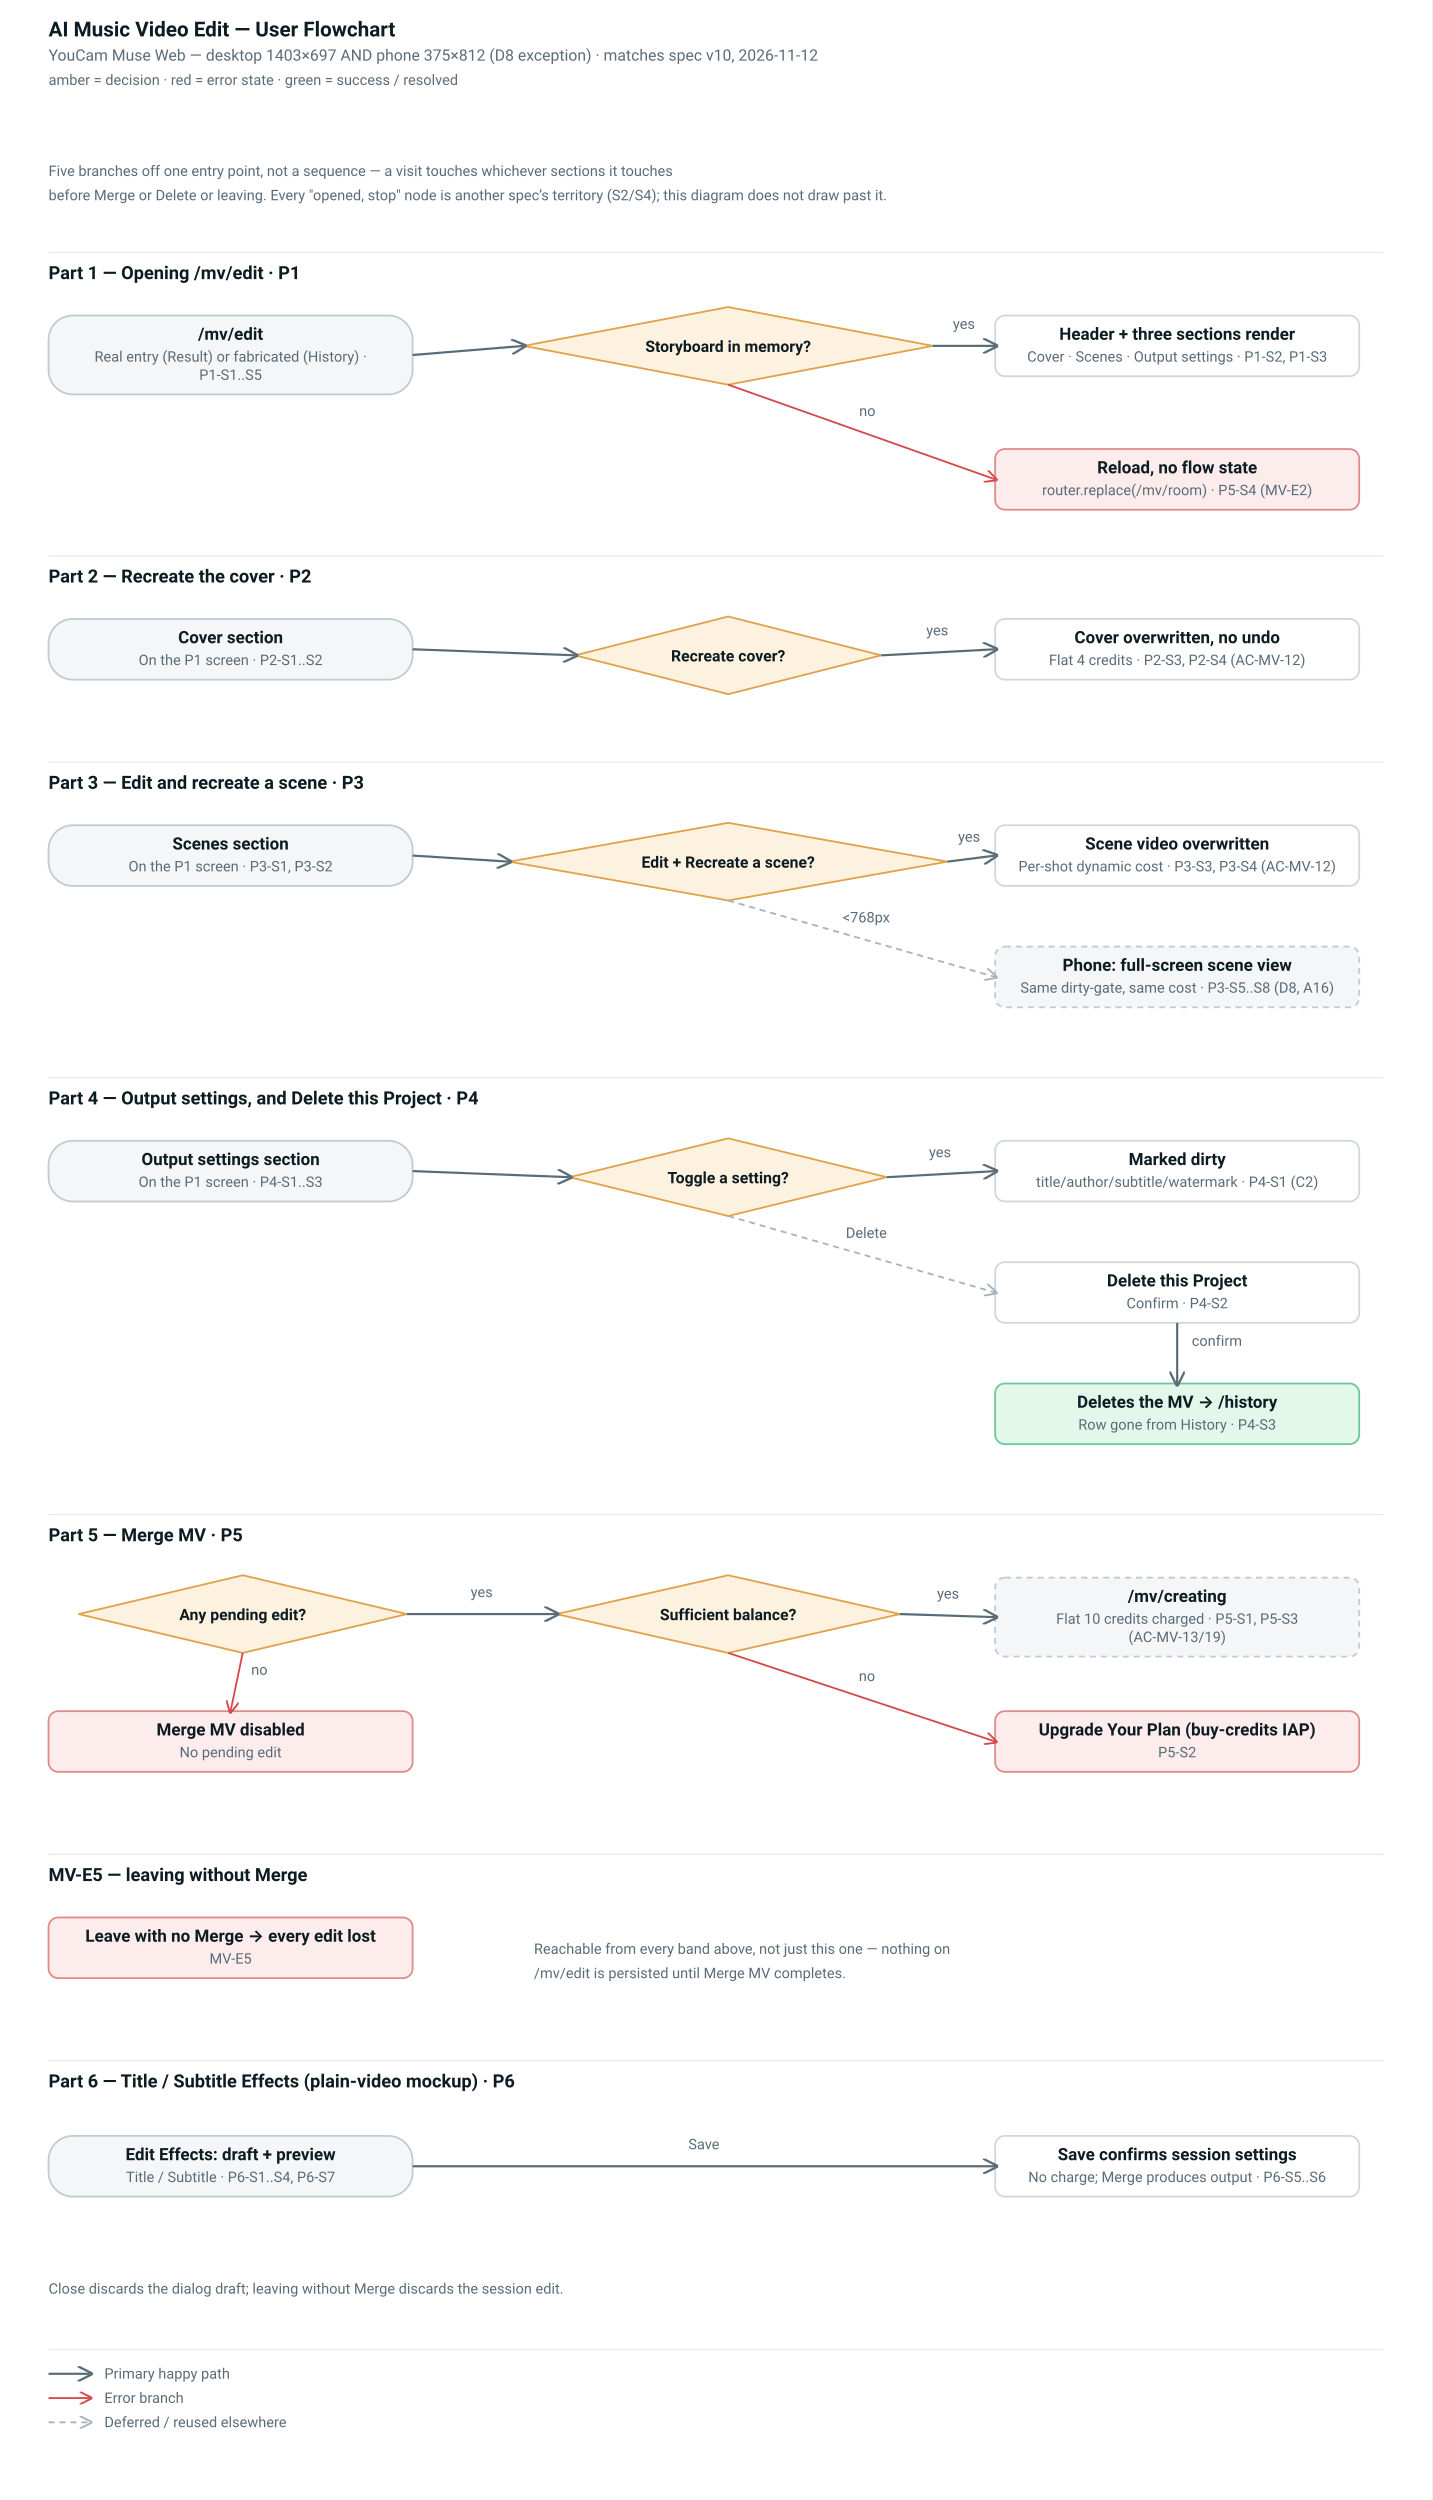
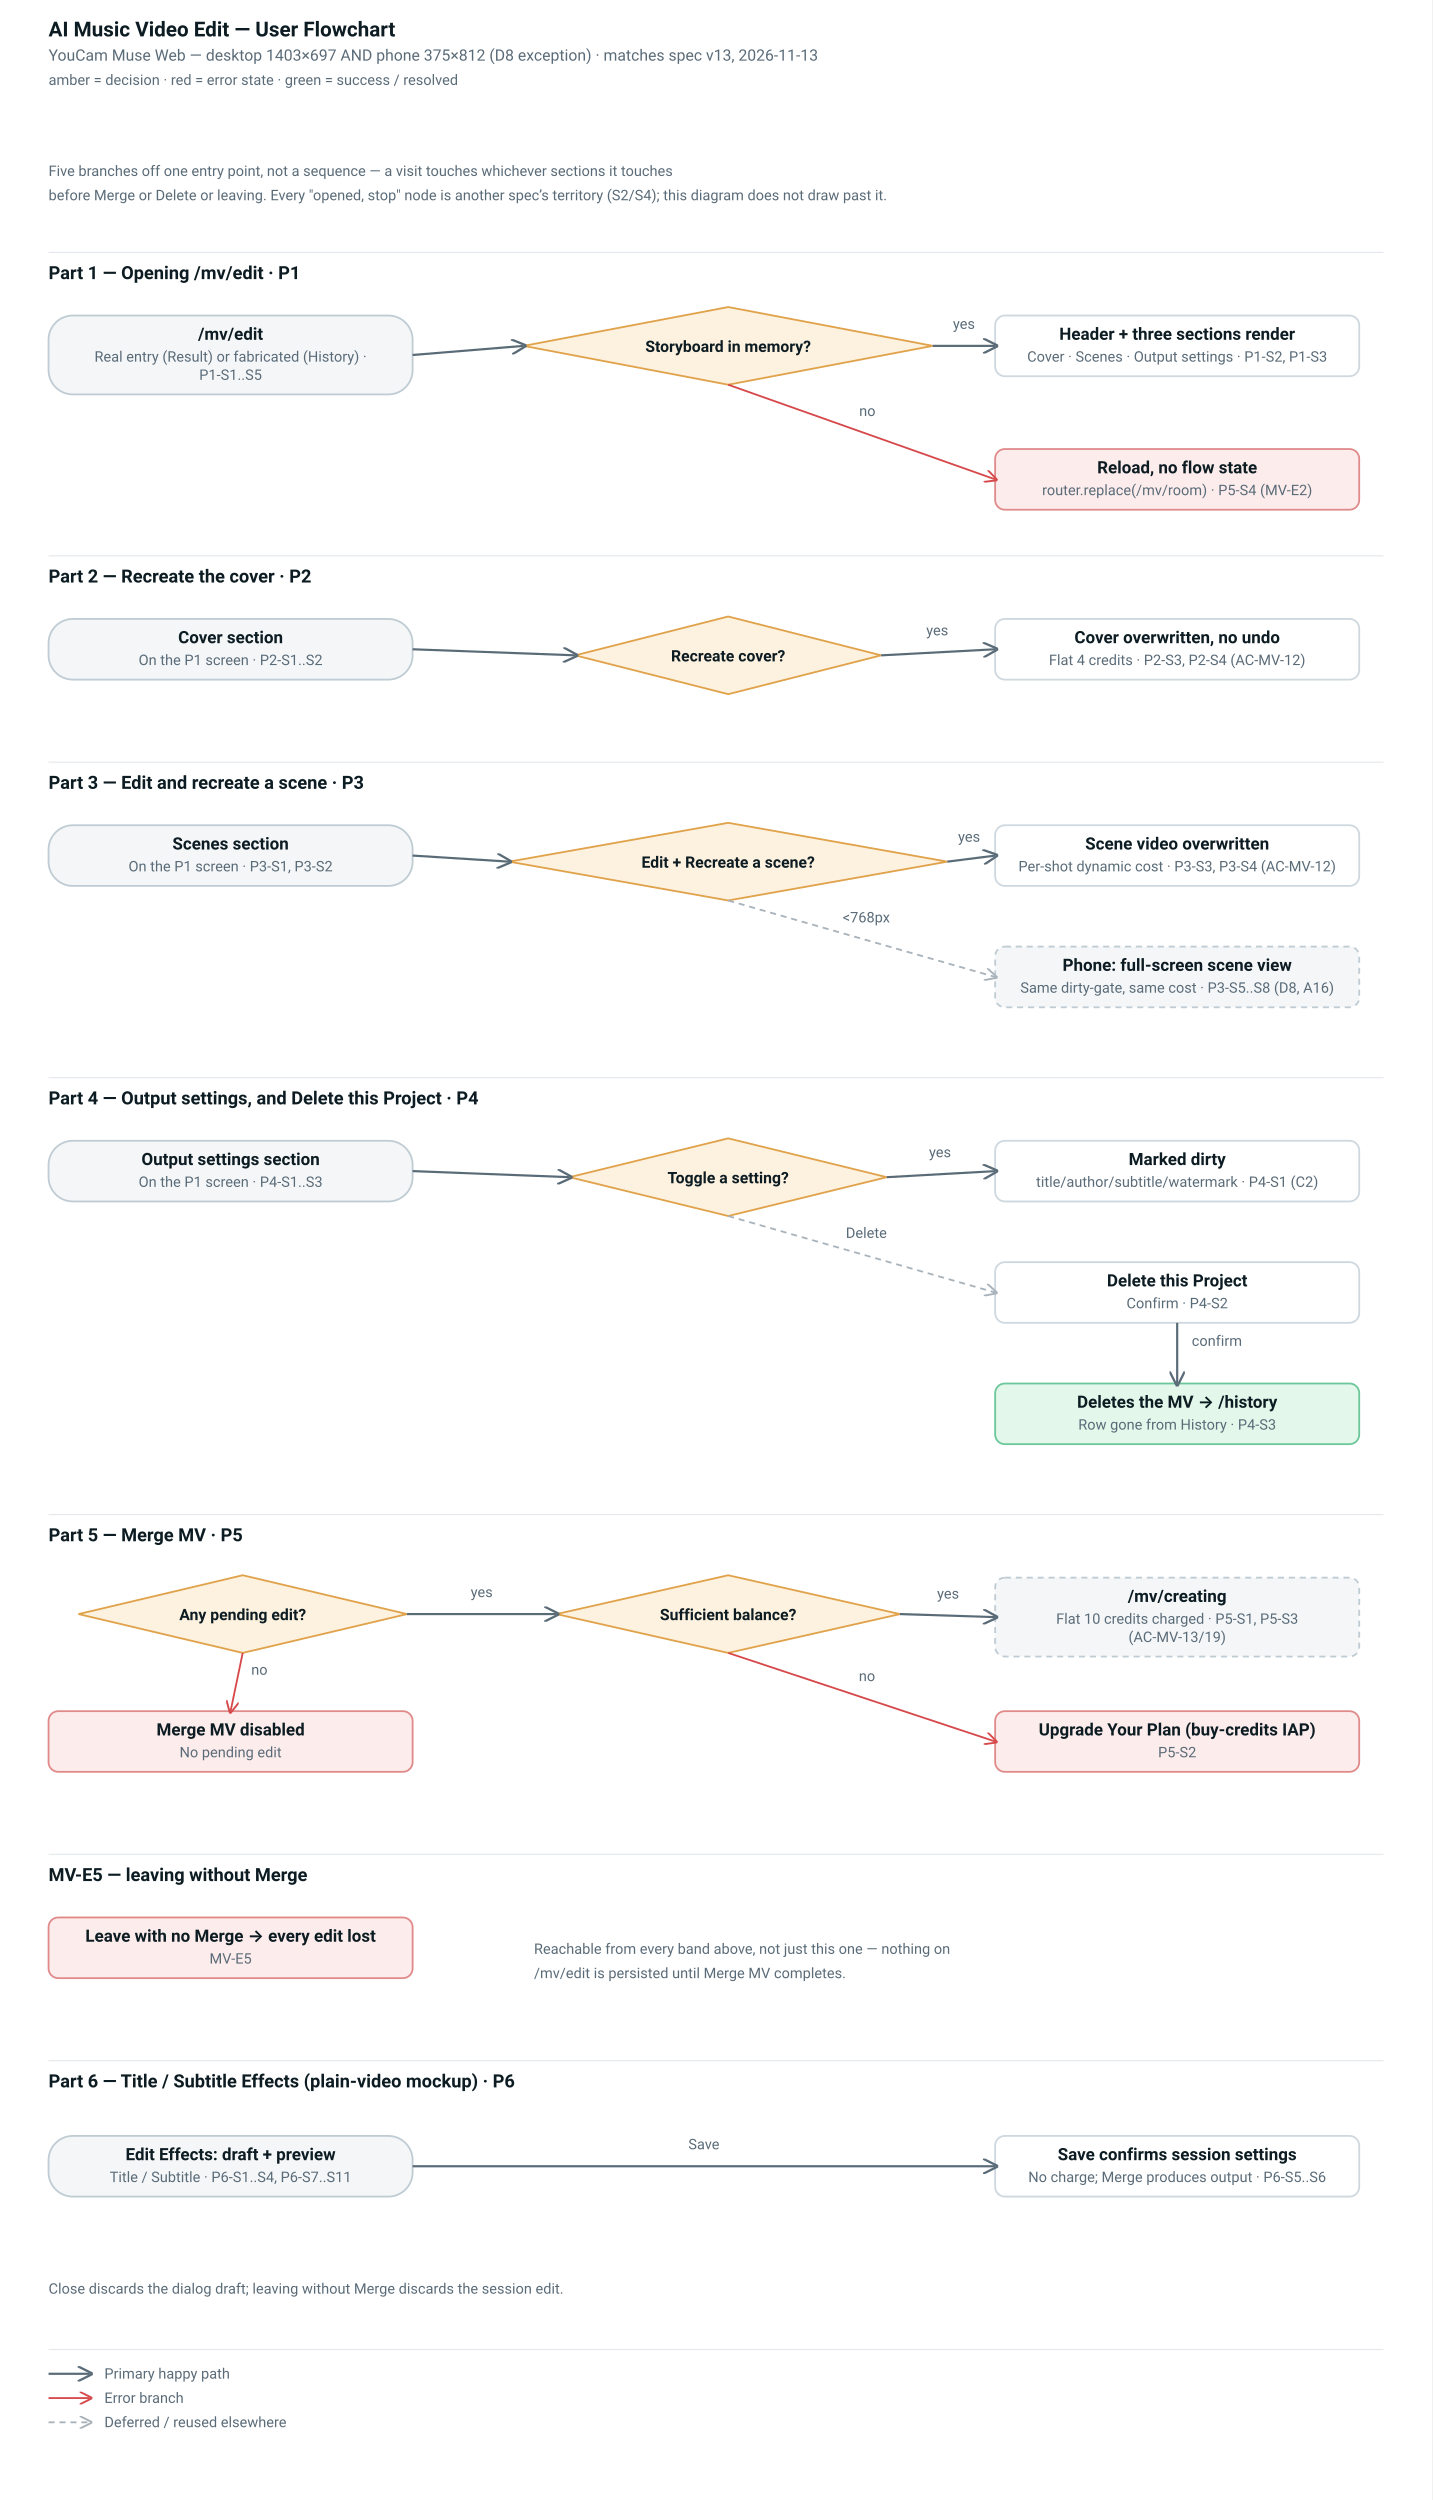
<svg xmlns="http://www.w3.org/2000/svg" width="1180" height="2060" viewBox="0 0 1180 2060" font-family="-apple-system,BlinkMacSystemFont,'Segoe UI',Roboto,sans-serif" role="img">
  <defs>
    <marker id="fc-primary" viewBox="0 0 10 10" refX="8" refY="5" markerWidth="7" markerHeight="7" orient="auto-start-reverse">
      <path d="M0 0 L10 5 L0 10" fill="none" stroke="#5a6b78" stroke-width="1.5" />
    </marker>
    <marker id="fc-error" viewBox="0 0 10 10" refX="8" refY="5" markerWidth="7" markerHeight="7" orient="auto-start-reverse">
      <path d="M0 0 L10 5 L0 10" fill="none" stroke="#d6484a" stroke-width="1.5" />
    </marker>
    <marker id="fc-structural" viewBox="0 0 10 10" refX="8" refY="5" markerWidth="7" markerHeight="7" orient="auto-start-reverse">
      <path d="M0 0 L10 5 L0 10" fill="none" stroke="#a8b2ba" stroke-width="1.5" />
    </marker>
    <marker id="fc-deferred" viewBox="0 0 10 10" refX="8" refY="5" markerWidth="7" markerHeight="7" orient="auto-start-reverse">
      <path d="M0 0 L10 5 L0 10" fill="none" stroke="#a8b2ba" stroke-width="1.5" />
    </marker>
    <marker id="fc-retry" viewBox="0 0 10 10" refX="8" refY="5" markerWidth="7" markerHeight="7" orient="auto-start-reverse">
      <path d="M0 0 L10 5 L0 10" fill="none" stroke="#6cc7e6" stroke-width="1.5" />
    </marker>
  </defs>
  <rect width="1180" height="2060" fill="#ffffff" />
  <text x="40" y="30" font-size="17" font-weight="700" fill="#0c1c22">AI Music Video Edit — User Flowchart</text>
-   <text x="40" y="50" font-size="13" fill="#5a6b78">YouCam Muse Web — desktop 1403×697 AND phone 375×812 (D8 exception) · matches spec v10, 2026-11-12</text>
+   <text x="40" y="50" font-size="13" fill="#5a6b78">YouCam Muse Web — desktop 1403×697 AND phone 375×812 (D8 exception) · matches spec v13, 2026-11-13</text>
  <text x="40" y="70" font-size="12" fill="#5a6b78">amber = decision · red = error state · green = success / resolved</text>
  <g transform="translate(0,80)">
    <text x="40" y="65" font-size="12" fill="#5a6b78">Five branches off one entry point, not a sequence — a visit touches whichever sections it touches</text>
    <text x="40" y="85" font-size="12" fill="#5a6b78">before Merge or Delete or leaving. Every "opened, stop" node is another spec’s territory (S2/S4); this diagram does not draw past it.</text>
    <line x1="40" y1="128" x2="1140" y2="128" stroke="#e5e9ed" stroke-width="1" />
    <text x="40" y="150" font-size="15" font-weight="700" fill="#0c1c22">Part 1 — Opening /mv/edit  ·  P1</text>
    <rect x="40" y="180" width="300" height="65" rx="20" fill="#f4f6f8" stroke="#c0ccd3" stroke-width="1.5" />
    <text x="190" y="200" font-size="14" font-weight="700" fill="#0c1c22" text-anchor="middle">/mv/edit</text>
    <text x="190" y="218" font-size="12" fill="#5a6b78" text-anchor="middle">Real entry (Result) or fabricated (History) ·</text>
    <text x="190" y="233" font-size="12" fill="#5a6b78" text-anchor="middle">P1-S1..S5</text>
    <polygon points="600,173 768.553,205 600,237 431.447,205" fill="#fdf1df" stroke="#e0a24a" stroke-width="1.5" />
    <text x="600" y="210" font-size="13" font-weight="700" fill="#0c1c22" text-anchor="middle">Storyboard in memory?</text>
    <line x1="340" y1="212.5" x2="431.447" y2="205" stroke="#5a6b78" stroke-width="1.8" marker-end="url(#fc-primary)" />
    <rect x="820" y="180" width="300" height="50" rx="8" fill="#ffffff" stroke="#cfd8de" stroke-width="1.5" />
    <text x="970" y="200" font-size="14" font-weight="700" fill="#0c1c22" text-anchor="middle">Header + three sections render</text>
    <text x="970" y="218" font-size="12" fill="#5a6b78" text-anchor="middle">Cover · Scenes · Output settings · P1-S2, P1-S3</text>
    <line x1="768.553" y1="205" x2="820" y2="205" stroke="#5a6b78" stroke-width="1.8" marker-end="url(#fc-primary)" />
    <text x="794.276" y="191" font-size="12" fill="#5a6b78" text-anchor="middle">yes</text>
    <rect x="820" y="290" width="300" height="50" rx="8" fill="#fdecec" stroke="#e08a8a" stroke-width="1.5" />
    <text x="970" y="310" font-size="14" font-weight="700" fill="#0c1c22" text-anchor="middle">Reload, no flow state</text>
    <text x="970" y="328" font-size="12" fill="#5a6b78" text-anchor="middle">router.replace(/mv/room) · P5-S4 (MV-E2)</text>
    <line x1="600" y1="237" x2="820" y2="315" stroke="#d6484a" stroke-width="1.5" marker-end="url(#fc-error)" />
    <text x="714.678" y="262.805" font-size="12" fill="#5a6b78" text-anchor="middle">no</text>
    <line x1="40" y1="378" x2="1140" y2="378" stroke="#e5e9ed" stroke-width="1" />
    <text x="40" y="400" font-size="15" font-weight="700" fill="#0c1c22">Part 2 — Recreate the cover  ·  P2</text>
    <rect x="40" y="430" width="300" height="50" rx="20" fill="#f4f6f8" stroke="#c0ccd3" stroke-width="1.5" />
    <text x="190" y="450" font-size="14" font-weight="700" fill="#0c1c22" text-anchor="middle">Cover section</text>
    <text x="190" y="468" font-size="12" fill="#5a6b78" text-anchor="middle">On the P1 screen · P2-S1..S2</text>
    <polygon points="600,428 726.044,460 600,492 473.956,460" fill="#fdf1df" stroke="#e0a24a" stroke-width="1.5" />
    <text x="600" y="465" font-size="13" font-weight="700" fill="#0c1c22" text-anchor="middle">Recreate cover?</text>
    <line x1="340" y1="455" x2="473.956" y2="460" stroke="#5a6b78" stroke-width="1.8" marker-end="url(#fc-primary)" />
    <rect x="820" y="430" width="300" height="50" rx="8" fill="#ffffff" stroke="#cfd8de" stroke-width="1.5" />
    <text x="970" y="450" font-size="14" font-weight="700" fill="#0c1c22" text-anchor="middle">Cover overwritten, no undo</text>
    <text x="970" y="468" font-size="12" fill="#5a6b78" text-anchor="middle">Flat 4 credits · P2-S3, P2-S4 (AC-MV-12)</text>
    <line x1="726.044" y1="460" x2="820" y2="455" stroke="#5a6b78" stroke-width="1.8" marker-end="url(#fc-primary)" />
    <text x="772.278" y="443.52" font-size="12" fill="#5a6b78" text-anchor="middle">yes</text>
    <line x1="40" y1="548" x2="1140" y2="548" stroke="#e5e9ed" stroke-width="1" />
    <text x="40" y="570" font-size="15" font-weight="700" fill="#0c1c22">Part 3 — Edit and recreate a scene  ·  P3</text>
    <rect x="40" y="600" width="300" height="50" rx="20" fill="#f4f6f8" stroke="#c0ccd3" stroke-width="1.5" />
    <text x="190" y="620" font-size="14" font-weight="700" fill="#0c1c22" text-anchor="middle">Scenes section</text>
    <text x="190" y="638" font-size="12" fill="#5a6b78" text-anchor="middle">On the P1 screen · P3-S1, P3-S2</text>
    <polygon points="600,598 780.571,630 600,662 419.429,630" fill="#fdf1df" stroke="#e0a24a" stroke-width="1.5" />
    <text x="600" y="635" font-size="13" font-weight="700" fill="#0c1c22" text-anchor="middle">Edit + Recreate a scene?</text>
    <line x1="340" y1="625" x2="419.429" y2="630" stroke="#5a6b78" stroke-width="1.8" marker-end="url(#fc-primary)" />
    <rect x="820" y="600" width="300" height="50" rx="8" fill="#ffffff" stroke="#cfd8de" stroke-width="1.5" />
    <text x="970" y="620" font-size="14" font-weight="700" fill="#0c1c22" text-anchor="middle">Scene video overwritten</text>
    <text x="970" y="638" font-size="12" fill="#5a6b78" text-anchor="middle">Per-shot dynamic cost · P3-S3, P3-S4 (AC-MV-12)</text>
    <line x1="780.571" y1="630" x2="820" y2="625" stroke="#5a6b78" stroke-width="1.8" marker-end="url(#fc-primary)" />
    <text x="798.524" y="613.611" font-size="12" fill="#5a6b78" text-anchor="middle">yes</text>
    <rect x="820" y="700" width="300" height="50" rx="8" fill="#f4f6f8" stroke="#c0ccd3" stroke-width="1.5" stroke-dasharray="5 4" />
    <text x="970" y="720" font-size="14" font-weight="700" fill="#0c1c22" text-anchor="middle">Phone: full-screen scene view</text>
    <text x="970" y="738" font-size="12" fill="#5a6b78" text-anchor="middle">Same dirty-gate, same cost · P3-S5..S8 (D8, A16)</text>
    <line x1="600" y1="662" x2="820" y2="725" stroke="#a8b2ba" stroke-width="1.5" stroke-dasharray="5 4" marker-end="url(#fc-deferred)" />
    <text x="713.854" y="680.041" font-size="12" fill="#5a6b78" text-anchor="middle">&lt;768px</text>
    <line x1="40" y1="808" x2="1140" y2="808" stroke="#e5e9ed" stroke-width="1" />
    <text x="40" y="830" font-size="15" font-weight="700" fill="#0c1c22">Part 4 — Output settings, and Delete this Project  ·  P4</text>
    <rect x="40" y="860" width="300" height="50" rx="20" fill="#f4f6f8" stroke="#c0ccd3" stroke-width="1.5" />
    <text x="190" y="880" font-size="14" font-weight="700" fill="#0c1c22" text-anchor="middle">Output settings section</text>
    <text x="190" y="898" font-size="12" fill="#5a6b78" text-anchor="middle">On the P1 screen · P4-S1..S3</text>
    <polygon points="600,858 730.704,890 600,922 469.296,890" fill="#fdf1df" stroke="#e0a24a" stroke-width="1.5" />
    <text x="600" y="895" font-size="13" font-weight="700" fill="#0c1c22" text-anchor="middle">Toggle a setting?</text>
    <line x1="340" y1="885" x2="469.296" y2="890" stroke="#5a6b78" stroke-width="1.8" marker-end="url(#fc-primary)" />
    <rect x="820" y="860" width="300" height="50" rx="8" fill="#ffffff" stroke="#cfd8de" stroke-width="1.5" />
    <text x="970" y="880" font-size="14" font-weight="700" fill="#0c1c22" text-anchor="middle">Marked dirty</text>
    <text x="970" y="898" font-size="12" fill="#5a6b78" text-anchor="middle">title/author/subtitle/watermark · P4-S1 (C2)</text>
    <line x1="730.704" y1="890" x2="820" y2="885" stroke="#5a6b78" stroke-width="1.8" marker-end="url(#fc-primary)" />
    <text x="774.569" y="873.522" font-size="12" fill="#5a6b78" text-anchor="middle">yes</text>
    <rect x="820" y="960" width="300" height="50" rx="8" fill="#ffffff" stroke="#cfd8de" stroke-width="1.5" />
    <text x="970" y="980" font-size="14" font-weight="700" fill="#0c1c22" text-anchor="middle">Delete this Project</text>
    <text x="970" y="998" font-size="12" fill="#5a6b78" text-anchor="middle">Confirm · P4-S2</text>
    <line x1="600" y1="922" x2="820" y2="985" stroke="#a8b2ba" stroke-width="1.5" stroke-dasharray="5 4" marker-end="url(#fc-deferred)" />
    <text x="713.854" y="940.041" font-size="12" fill="#5a6b78" text-anchor="middle">Delete</text>
    <rect x="820" y="1060" width="300" height="50" rx="8" fill="#e3f7ea" stroke="#6cc79a" stroke-width="1.5" />
    <text x="970" y="1080" font-size="14" font-weight="700" fill="#0c1c22" text-anchor="middle">Deletes the MV → /history</text>
    <text x="970" y="1098" font-size="12" fill="#5a6b78" text-anchor="middle">Row gone from History · P4-S3</text>
    <line x1="970" y1="1010" x2="970" y2="1060" stroke="#5a6b78" stroke-width="1.8" marker-end="url(#fc-primary)" />
    <text x="982" y="1029" font-size="12" fill="#5a6b78" text-anchor="start">confirm</text>
    <line x1="40" y1="1168" x2="1140" y2="1168" stroke="#e5e9ed" stroke-width="1" />
    <text x="40" y="1190" font-size="15" font-weight="700" fill="#0c1c22">Part 5 — Merge MV  ·  P5</text>
    <polygon points="200,1218 335.35,1250 200,1282 64.65,1250" fill="#fdf1df" stroke="#e0a24a" stroke-width="1.5" />
    <text x="200" y="1255" font-size="13" font-weight="700" fill="#0c1c22" text-anchor="middle">Any pending edit?</text>
    <rect x="40" y="1330" width="300" height="50" rx="8" fill="#fdecec" stroke="#e08a8a" stroke-width="1.5" />
    <text x="190" y="1350" font-size="14" font-weight="700" fill="#0c1c22" text-anchor="middle">Merge MV disabled</text>
    <text x="190" y="1368" font-size="12" fill="#5a6b78" text-anchor="middle">No pending edit</text>
    <line x1="200" y1="1282" x2="190" y2="1330" stroke="#d6484a" stroke-width="1.5" marker-end="url(#fc-error)" />
    <text x="207" y="1300" font-size="12" fill="#5a6b78" text-anchor="start">no</text>
    <polygon points="600,1218 741.526,1250 600,1282 458.474,1250" fill="#fdf1df" stroke="#e0a24a" stroke-width="1.5" />
    <text x="600" y="1255" font-size="13" font-weight="700" fill="#0c1c22" text-anchor="middle">Sufficient balance?</text>
    <line x1="335.35" y1="1250" x2="458.474" y2="1250" stroke="#5a6b78" stroke-width="1.8" marker-end="url(#fc-primary)" />
    <text x="396.912" y="1236" font-size="12" fill="#5a6b78" text-anchor="middle">yes</text>
    <rect x="820" y="1220" width="300" height="65" rx="8" fill="#f4f6f8" stroke="#c0ccd3" stroke-width="1.5" stroke-dasharray="5 4" />
    <text x="970" y="1240" font-size="14" font-weight="700" fill="#0c1c22" text-anchor="middle">/mv/creating</text>
    <text x="970" y="1258" font-size="12" fill="#5a6b78" text-anchor="middle">Flat 10 credits charged · P5-S1, P5-S3</text>
    <text x="970" y="1273" font-size="12" fill="#5a6b78" text-anchor="middle">(AC-MV-13/19)</text>
    <line x1="741.526" y1="1250" x2="820" y2="1252.5" stroke="#5a6b78" stroke-width="1.8" marker-end="url(#fc-primary)" />
    <text x="781.209" y="1237.26" font-size="12" fill="#5a6b78" text-anchor="middle">yes</text>
    <rect x="820" y="1330" width="300" height="50" rx="8" fill="#fdecec" stroke="#e08a8a" stroke-width="1.5" />
    <text x="970" y="1350" font-size="14" font-weight="700" fill="#0c1c22" text-anchor="middle">Upgrade Your Plan (buy-credits IAP)</text>
    <text x="970" y="1368" font-size="12" fill="#5a6b78" text-anchor="middle">P5-S2</text>
    <line x1="600" y1="1282" x2="820" y2="1355" stroke="#d6484a" stroke-width="1.5" marker-end="url(#fc-error)" />
    <text x="714.409" y="1305.21" font-size="12" fill="#5a6b78" text-anchor="middle">no</text>
    <line x1="40" y1="1448" x2="1140" y2="1448" stroke="#e5e9ed" stroke-width="1" />
    <text x="40" y="1470" font-size="15" font-weight="700" fill="#0c1c22">MV-E5 — leaving without Merge</text>
    <rect x="40" y="1500" width="300" height="50" rx="8" fill="#fdecec" stroke="#e08a8a" stroke-width="1.5" />
    <text x="190" y="1520" font-size="14" font-weight="700" fill="#0c1c22" text-anchor="middle">Leave with no Merge → every edit lost</text>
    <text x="190" y="1538" font-size="12" fill="#5a6b78" text-anchor="middle">MV-E5</text>
    <text x="440" y="1530" font-size="12" fill="#5a6b78">Reachable from every band above, not just this one — nothing on</text>
    <text x="440" y="1550" font-size="12" fill="#5a6b78">/mv/edit is persisted until Merge MV completes.</text>
    <line x1="40" y1="1618" x2="1140" y2="1618" stroke="#e5e9ed" stroke-width="1" />
    <text x="40" y="1640" font-size="15" font-weight="700" fill="#0c1c22">Part 6 — Title / Subtitle Effects (plain-video mockup) · P6</text>
    <rect x="40" y="1680" width="300" height="50" rx="20" fill="#f4f6f8" stroke="#c0ccd3" stroke-width="1.5" />
    <text x="190" y="1700" font-size="14" font-weight="700" fill="#0c1c22" text-anchor="middle">Edit Effects: draft + preview</text>
-     <text x="190" y="1718" font-size="12" fill="#5a6b78" text-anchor="middle">Title / Subtitle · P6-S1..S4, P6-S7</text>
+     <text x="190" y="1718" font-size="12" fill="#5a6b78" text-anchor="middle">Title / Subtitle · P6-S1..S4, P6-S7..S11</text>
    <rect x="820" y="1680" width="300" height="50" rx="8" fill="#ffffff" stroke="#cfd8de" stroke-width="1.5" />
    <text x="970" y="1700" font-size="14" font-weight="700" fill="#0c1c22" text-anchor="middle">Save confirms session settings</text>
    <text x="970" y="1718" font-size="12" fill="#5a6b78" text-anchor="middle">No charge; Merge produces output · P6-S5..S6</text>
    <line x1="340" y1="1705" x2="820" y2="1705" stroke="#5a6b78" stroke-width="1.8" marker-end="url(#fc-primary)" />
    <text x="580" y="1691" font-size="12" fill="#5a6b78" text-anchor="middle">Save</text>
    <text x="40" y="1810" font-size="12" fill="#5a6b78">Close discards the dialog draft; leaving without Merge discards the session edit.</text>
    <line x1="40" y1="1856" x2="1140" y2="1856" stroke="#e5e9ed" stroke-width="1" />
    <line x1="40" y1="1876" x2="74" y2="1876" stroke="#5a6b78" stroke-width="1.8" marker-end="url(#fc-primary)" />
    <text x="86" y="1880" font-size="12" fill="#5a6b78">Primary happy path</text>
    <line x1="40" y1="1896" x2="74" y2="1896" stroke="#d6484a" stroke-width="1.5" marker-end="url(#fc-error)" />
    <text x="86" y="1900" font-size="12" fill="#5a6b78">Error branch</text>
    <line x1="40" y1="1916" x2="74" y2="1916" stroke="#a8b2ba" stroke-width="1.5" stroke-dasharray="5 4" marker-end="url(#fc-deferred)" />
    <text x="86" y="1920" font-size="12" fill="#5a6b78">Deferred / reused elsewhere</text>
  </g>
</svg>
